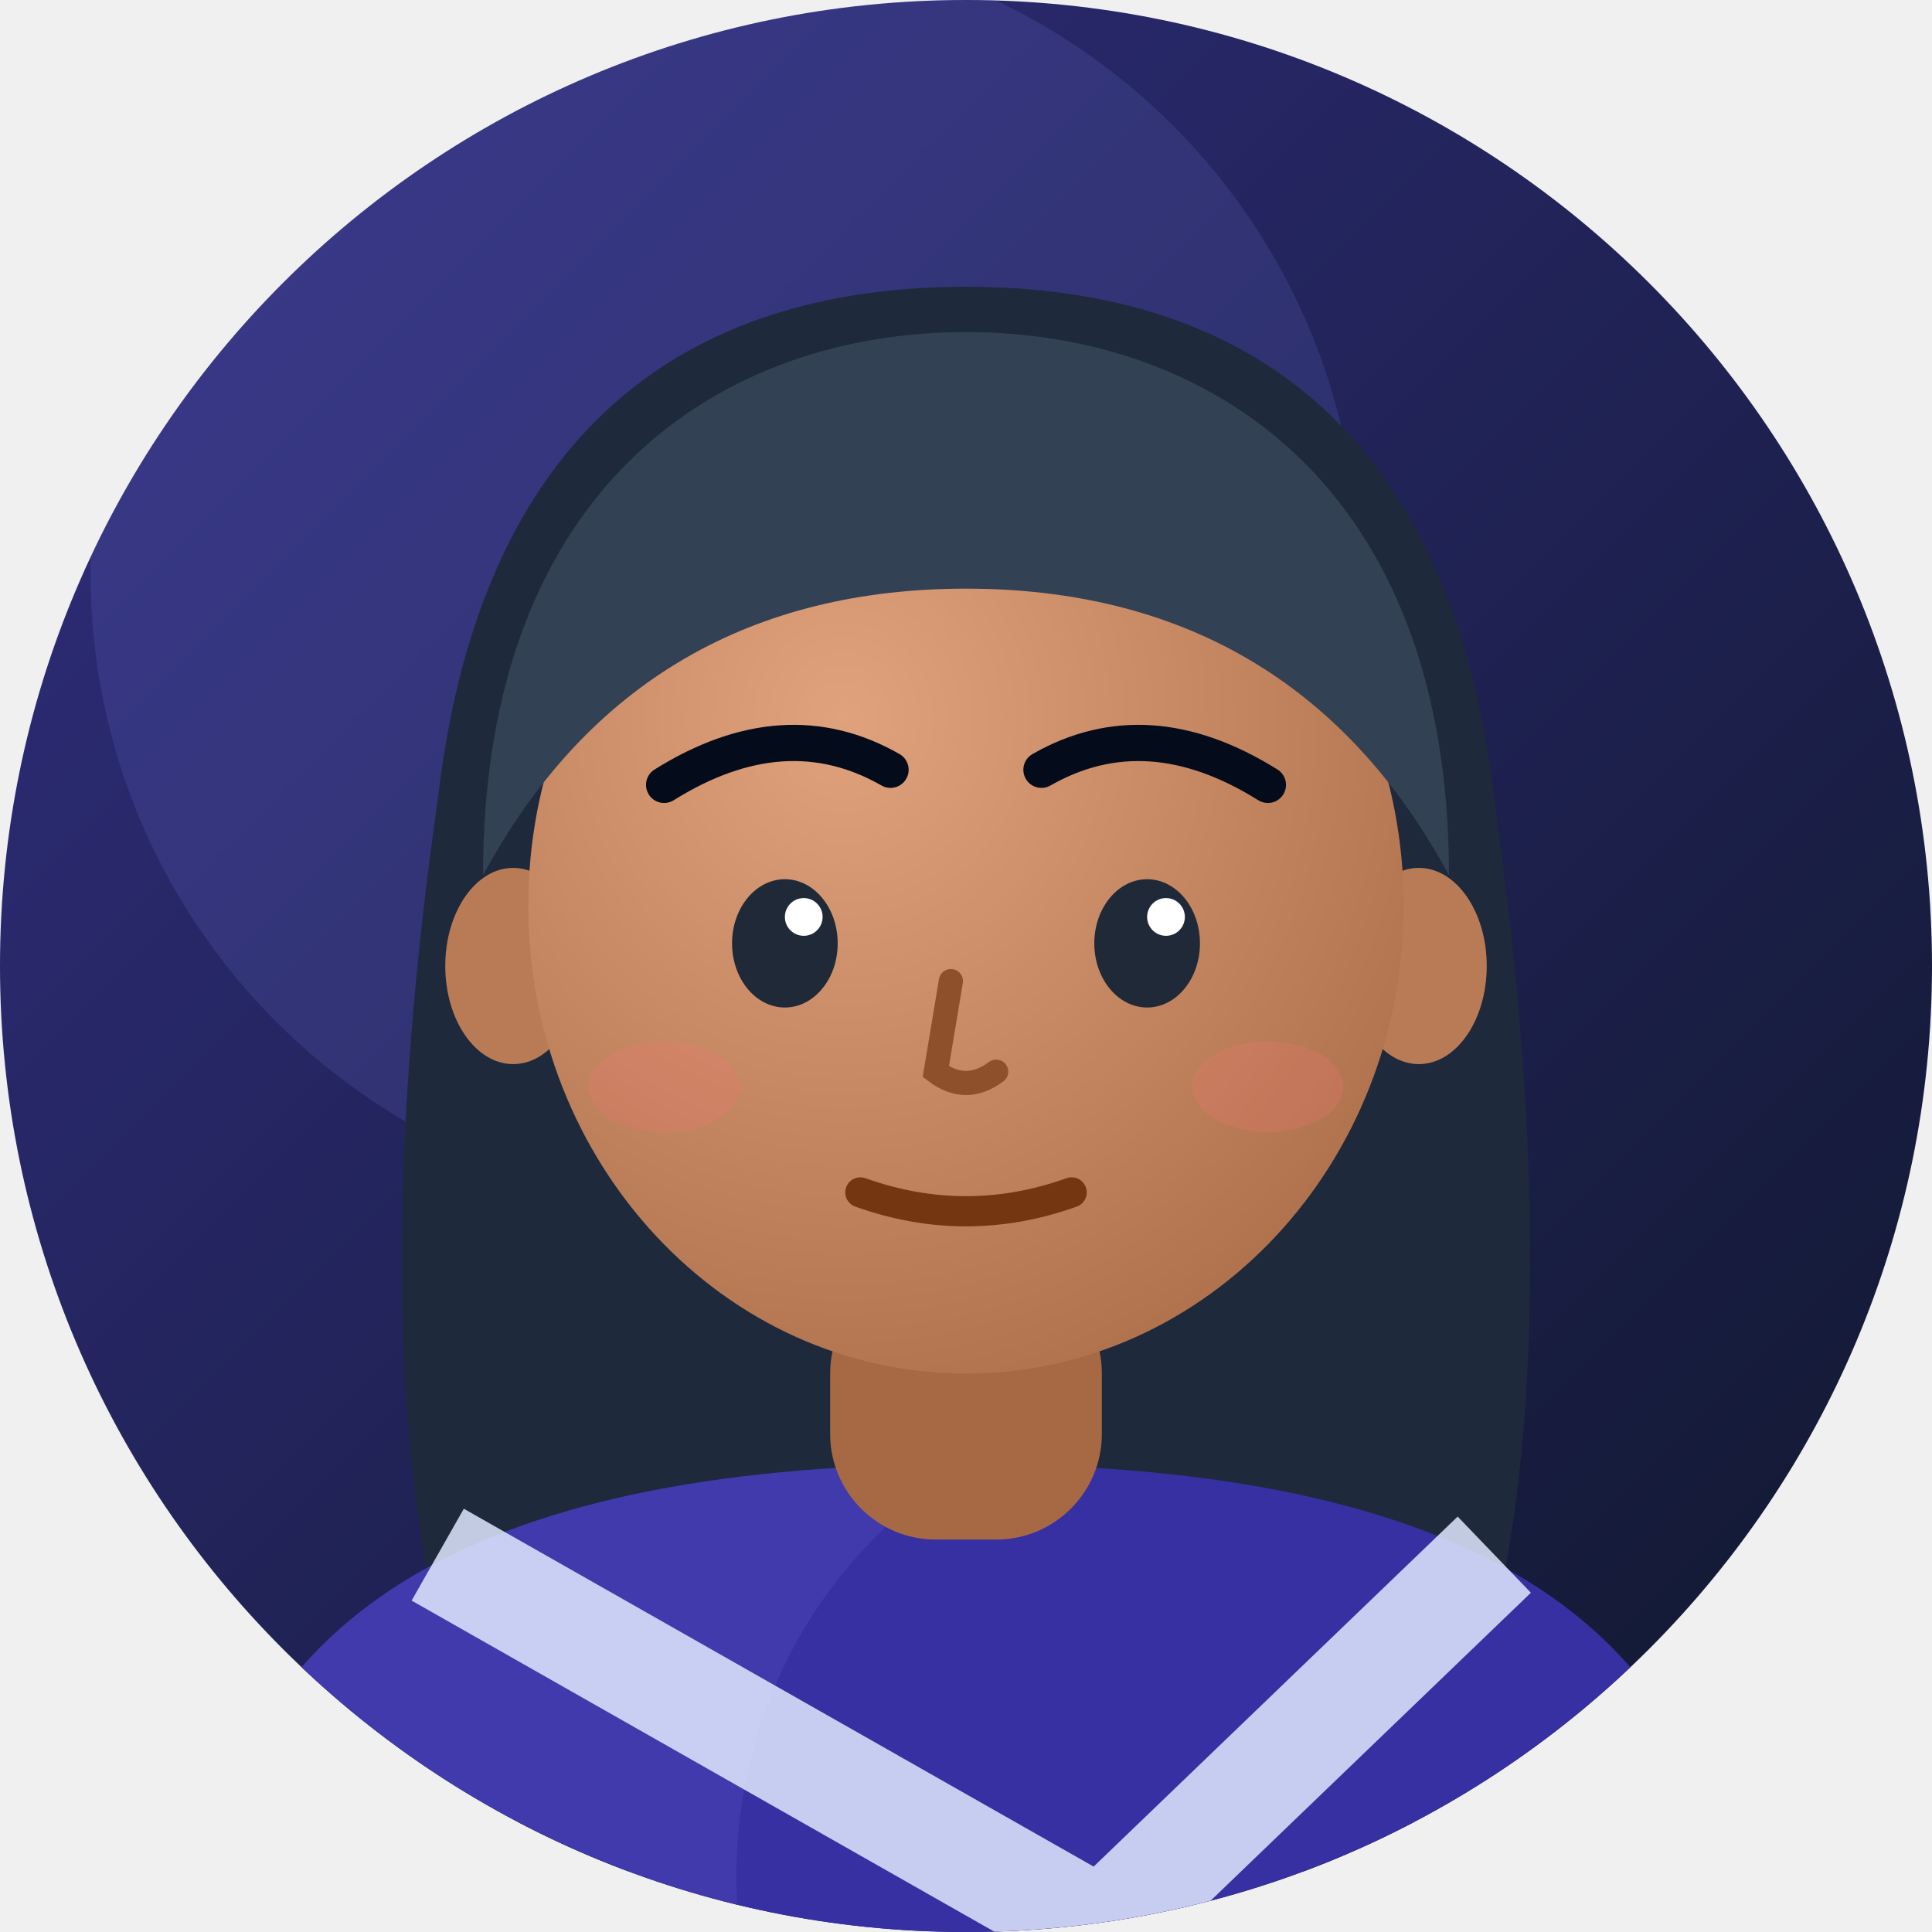
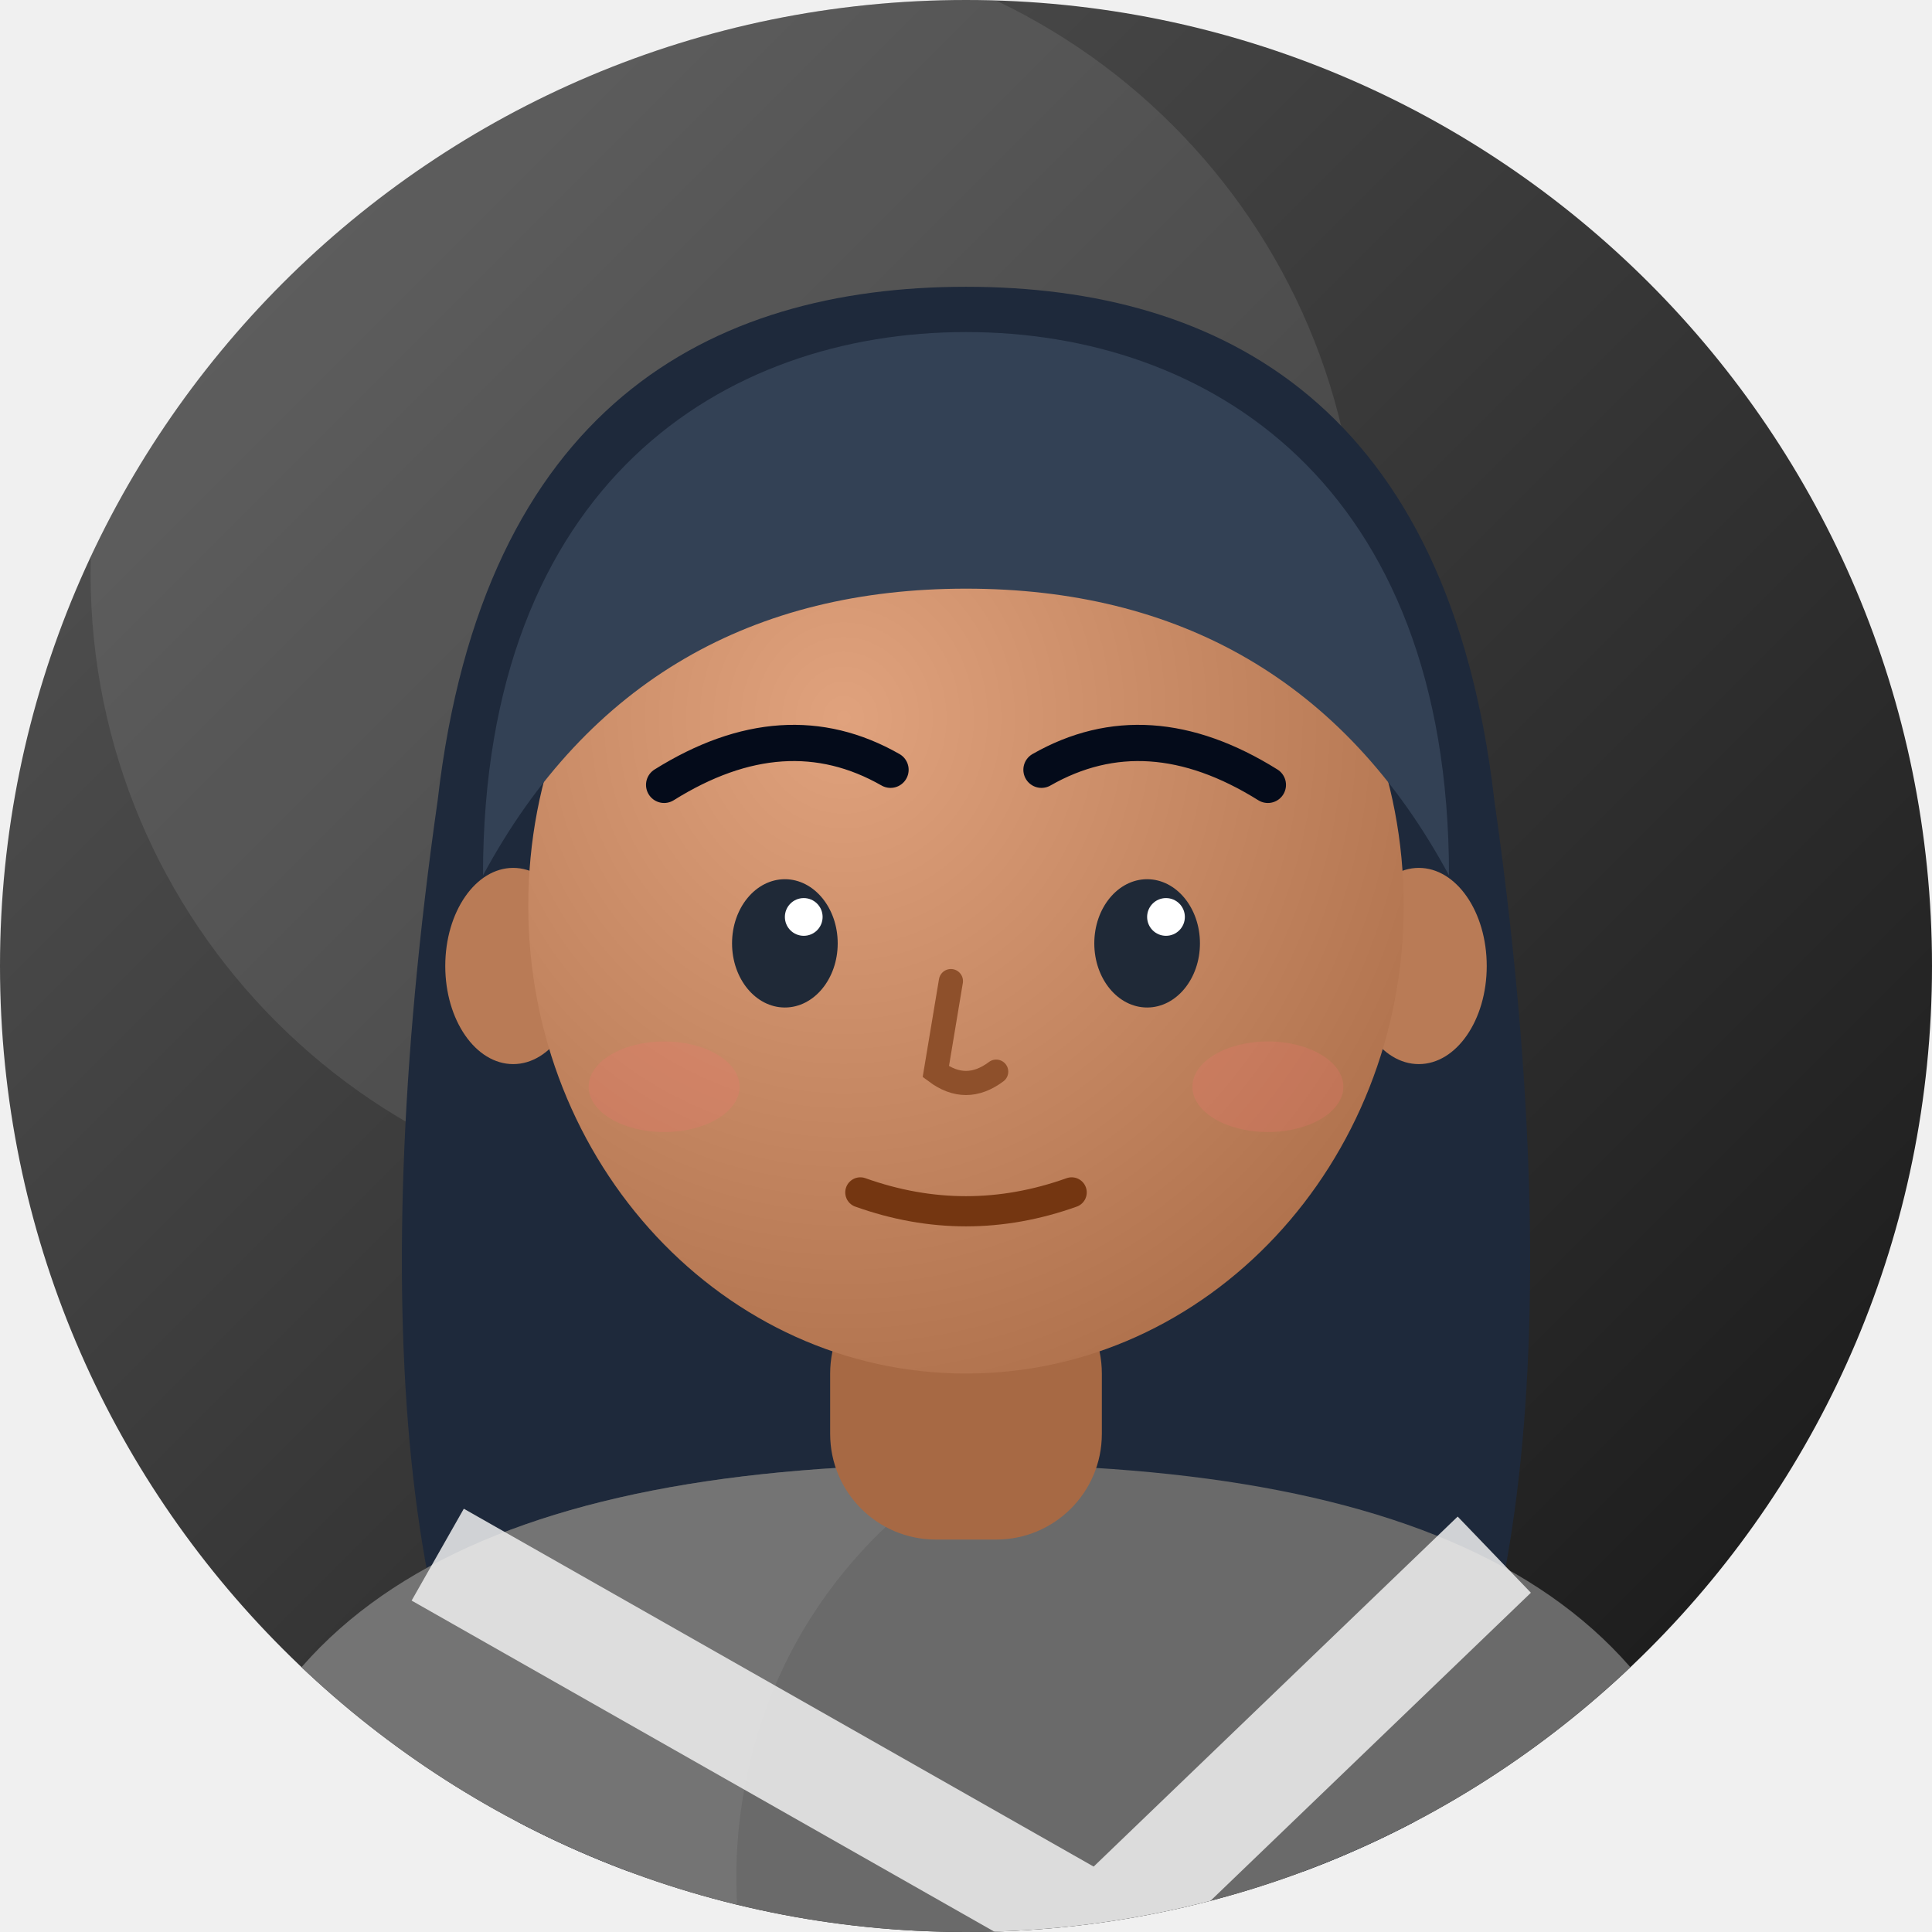
<svg xmlns="http://www.w3.org/2000/svg" viewBox="0 0 256 256" width="256" height="256" role="img" aria-label="rabia_al_adawiyya">
  <defs>
    <linearGradient id="g-rabia_al_adawiyya" x1="0" y1="0" x2="1" y2="1">
-       <stop offset="0" stop-color="#312e81" />
-       <stop offset="1" stop-color="#0f172a" />
+       <stop offset="0" stop-color="#585858" />
+       <stop offset="1" stop-color="#141414" />
    </linearGradient>
    <radialGradient id="f-rabia_al_adawiyya" cx=".36" cy=".3" r=".8">
      <stop offset="0" stop-color="#e0a27d" />
      <stop offset="1" stop-color="#ad6f4a" />
    </radialGradient>
    <clipPath id="c-rabia_al_adawiyya">
      <circle cx="128" cy="128" r="128" />
    </clipPath>
  </defs>
  <g clip-path="url(#c-rabia_al_adawiyya)">
    <rect width="256" height="256" fill="url(#g-rabia_al_adawiyya)" />
-     <circle cx="96" cy="76" r="84" fill="#818cf8" opacity=".14" />
+     <circle cx="96" cy="76" r="84" fill="#bcbcbc" opacity=".14" />
    <path d="M58 106 C48 176 54 228 74 248 L182 248 C202 228 208 176 198 106 C192 54 162 38 128 38 C94 38 64 54 58 106 Z" fill="#1e293b" />
-     <path d="M26 256 C30 212 66 194 128 194 C190 194 226 212 230 256 Z" fill="#3730a3" />
-     <path d="M26 256 C30 212 66 194 128 194 C100 212 96 240 98 256 Z" fill="#4b44b7" opacity=".5" />
-     <path d="M58 206 L146 256 L198 206" stroke="#e0e7ff" stroke-width="14" opacity=".85" fill="none" />
+     <path d="M26 256 C30 212 66 194 128 194 C190 194 226 212 230 256 Z" fill="#6a6a6a" />
+     <path d="M26 256 C30 212 66 194 128 194 C100 212 96 240 98 256 Z" fill="#7e7e7e" opacity=".5" />
+     <path d="M58 206 L146 256 L198 206" stroke="#f0f0f0" stroke-width="14" opacity=".85" fill="none" />
    <rect x="110" y="168" width="36" height="36" rx="14" fill="#a76944" />
    <ellipse cx="68" cy="128" rx="9" ry="13" fill="#b97b56" />
    <ellipse cx="188" cy="128" rx="9" ry="13" fill="#b97b56" />
    <ellipse cx="128" cy="120" rx="58" ry="62" fill="url(#f-rabia_al_adawiyya)" />
    <path d="M64 116 C64 64 96 44 128 44 C160 44 192 64 192 116 C178 90 156 78 128 78 C100 78 78 90 64 116 Z" fill="#334155" />
    <g stroke="#040b1a" stroke-width="4.8" stroke-linecap="round" fill="none">
      <path d="M88 104 Q104 94 118 102" />
      <path d="M138 102 Q152 94 168 104" />
    </g>
    <g fill="#1f2937">
      <ellipse cx="104" cy="125" rx="7" ry="8.5" />
      <ellipse cx="152" cy="125" rx="7" ry="8.5" />
    </g>
    <g fill="#fff">
      <circle cx="106.5" cy="121.5" r="2.5" />
      <circle cx="154.5" cy="121.5" r="2.5" />
    </g>
    <ellipse cx="88" cy="144" rx="10" ry="6" fill="#f87171" opacity=".22" />
    <ellipse cx="168" cy="144" rx="10" ry="6" fill="#f87171" opacity=".22" />
    <path d="M126 130 L124 142 Q128 145 132 142" stroke="#8e502b" stroke-width="3.2" fill="none" stroke-linecap="round" />
    <path d="M114 158 Q128 163 142 158" stroke="#743611" stroke-width="4" fill="none" stroke-linecap="round" />
  </g>
</svg>
